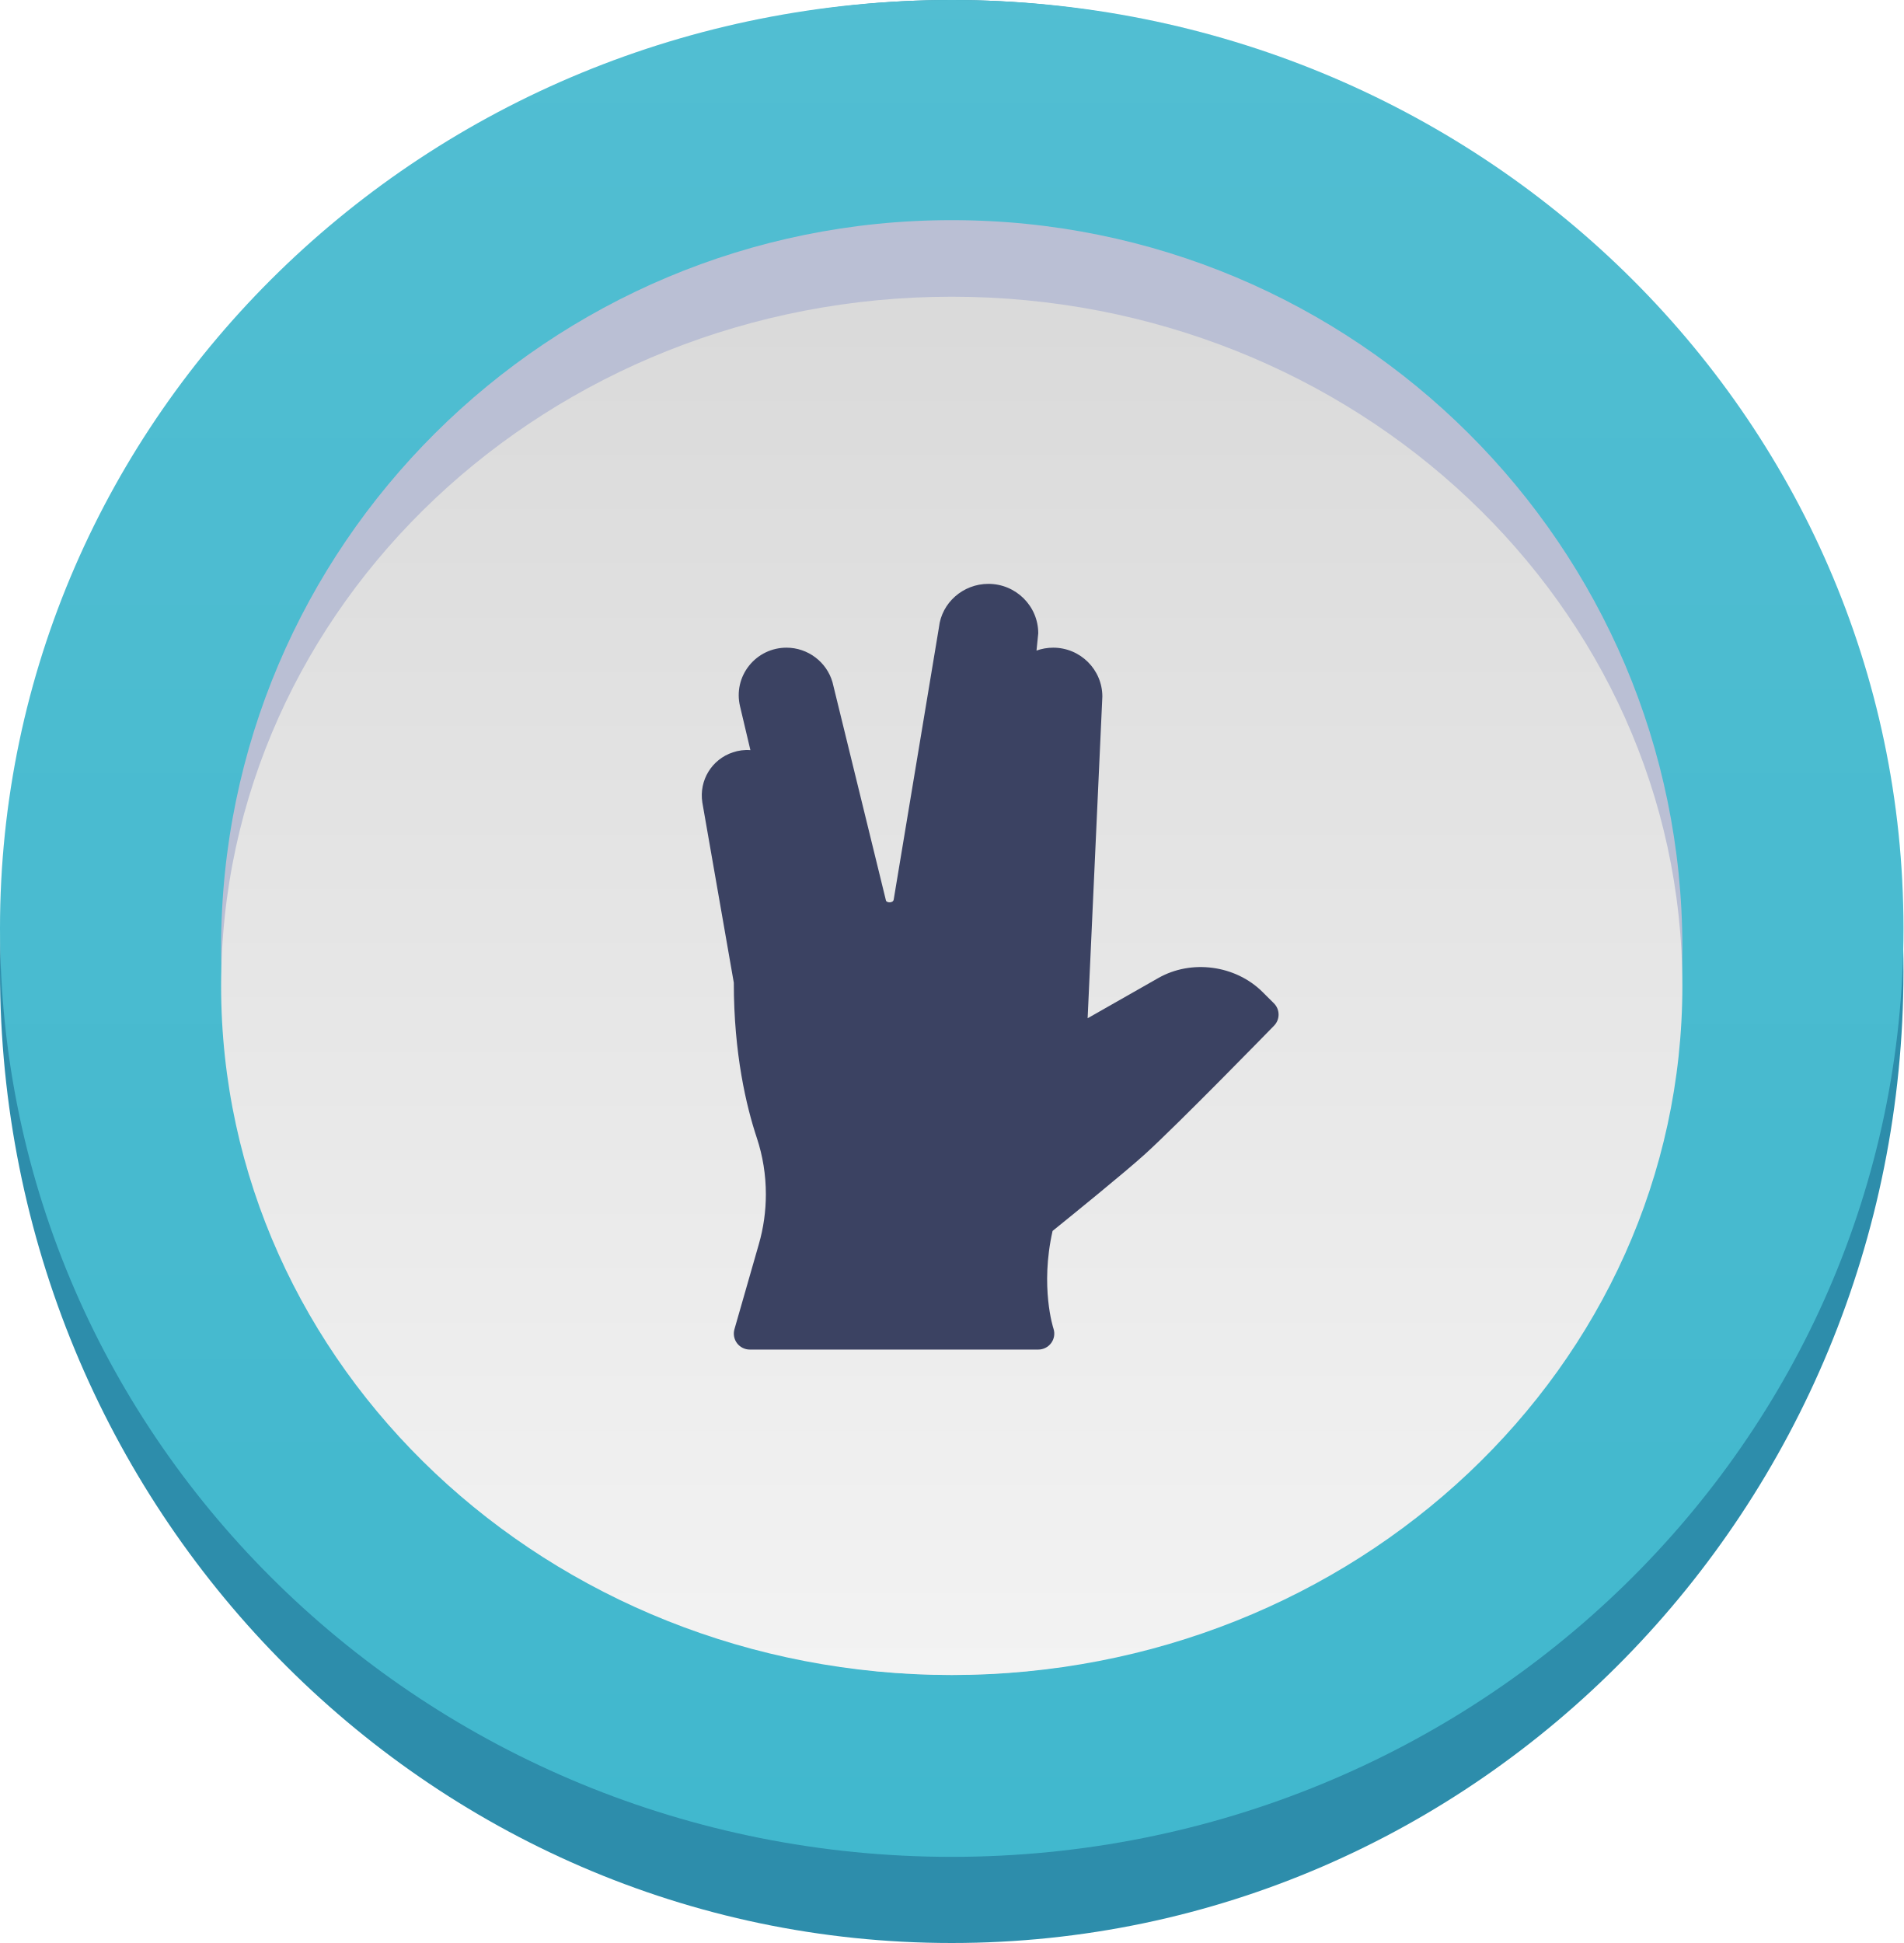
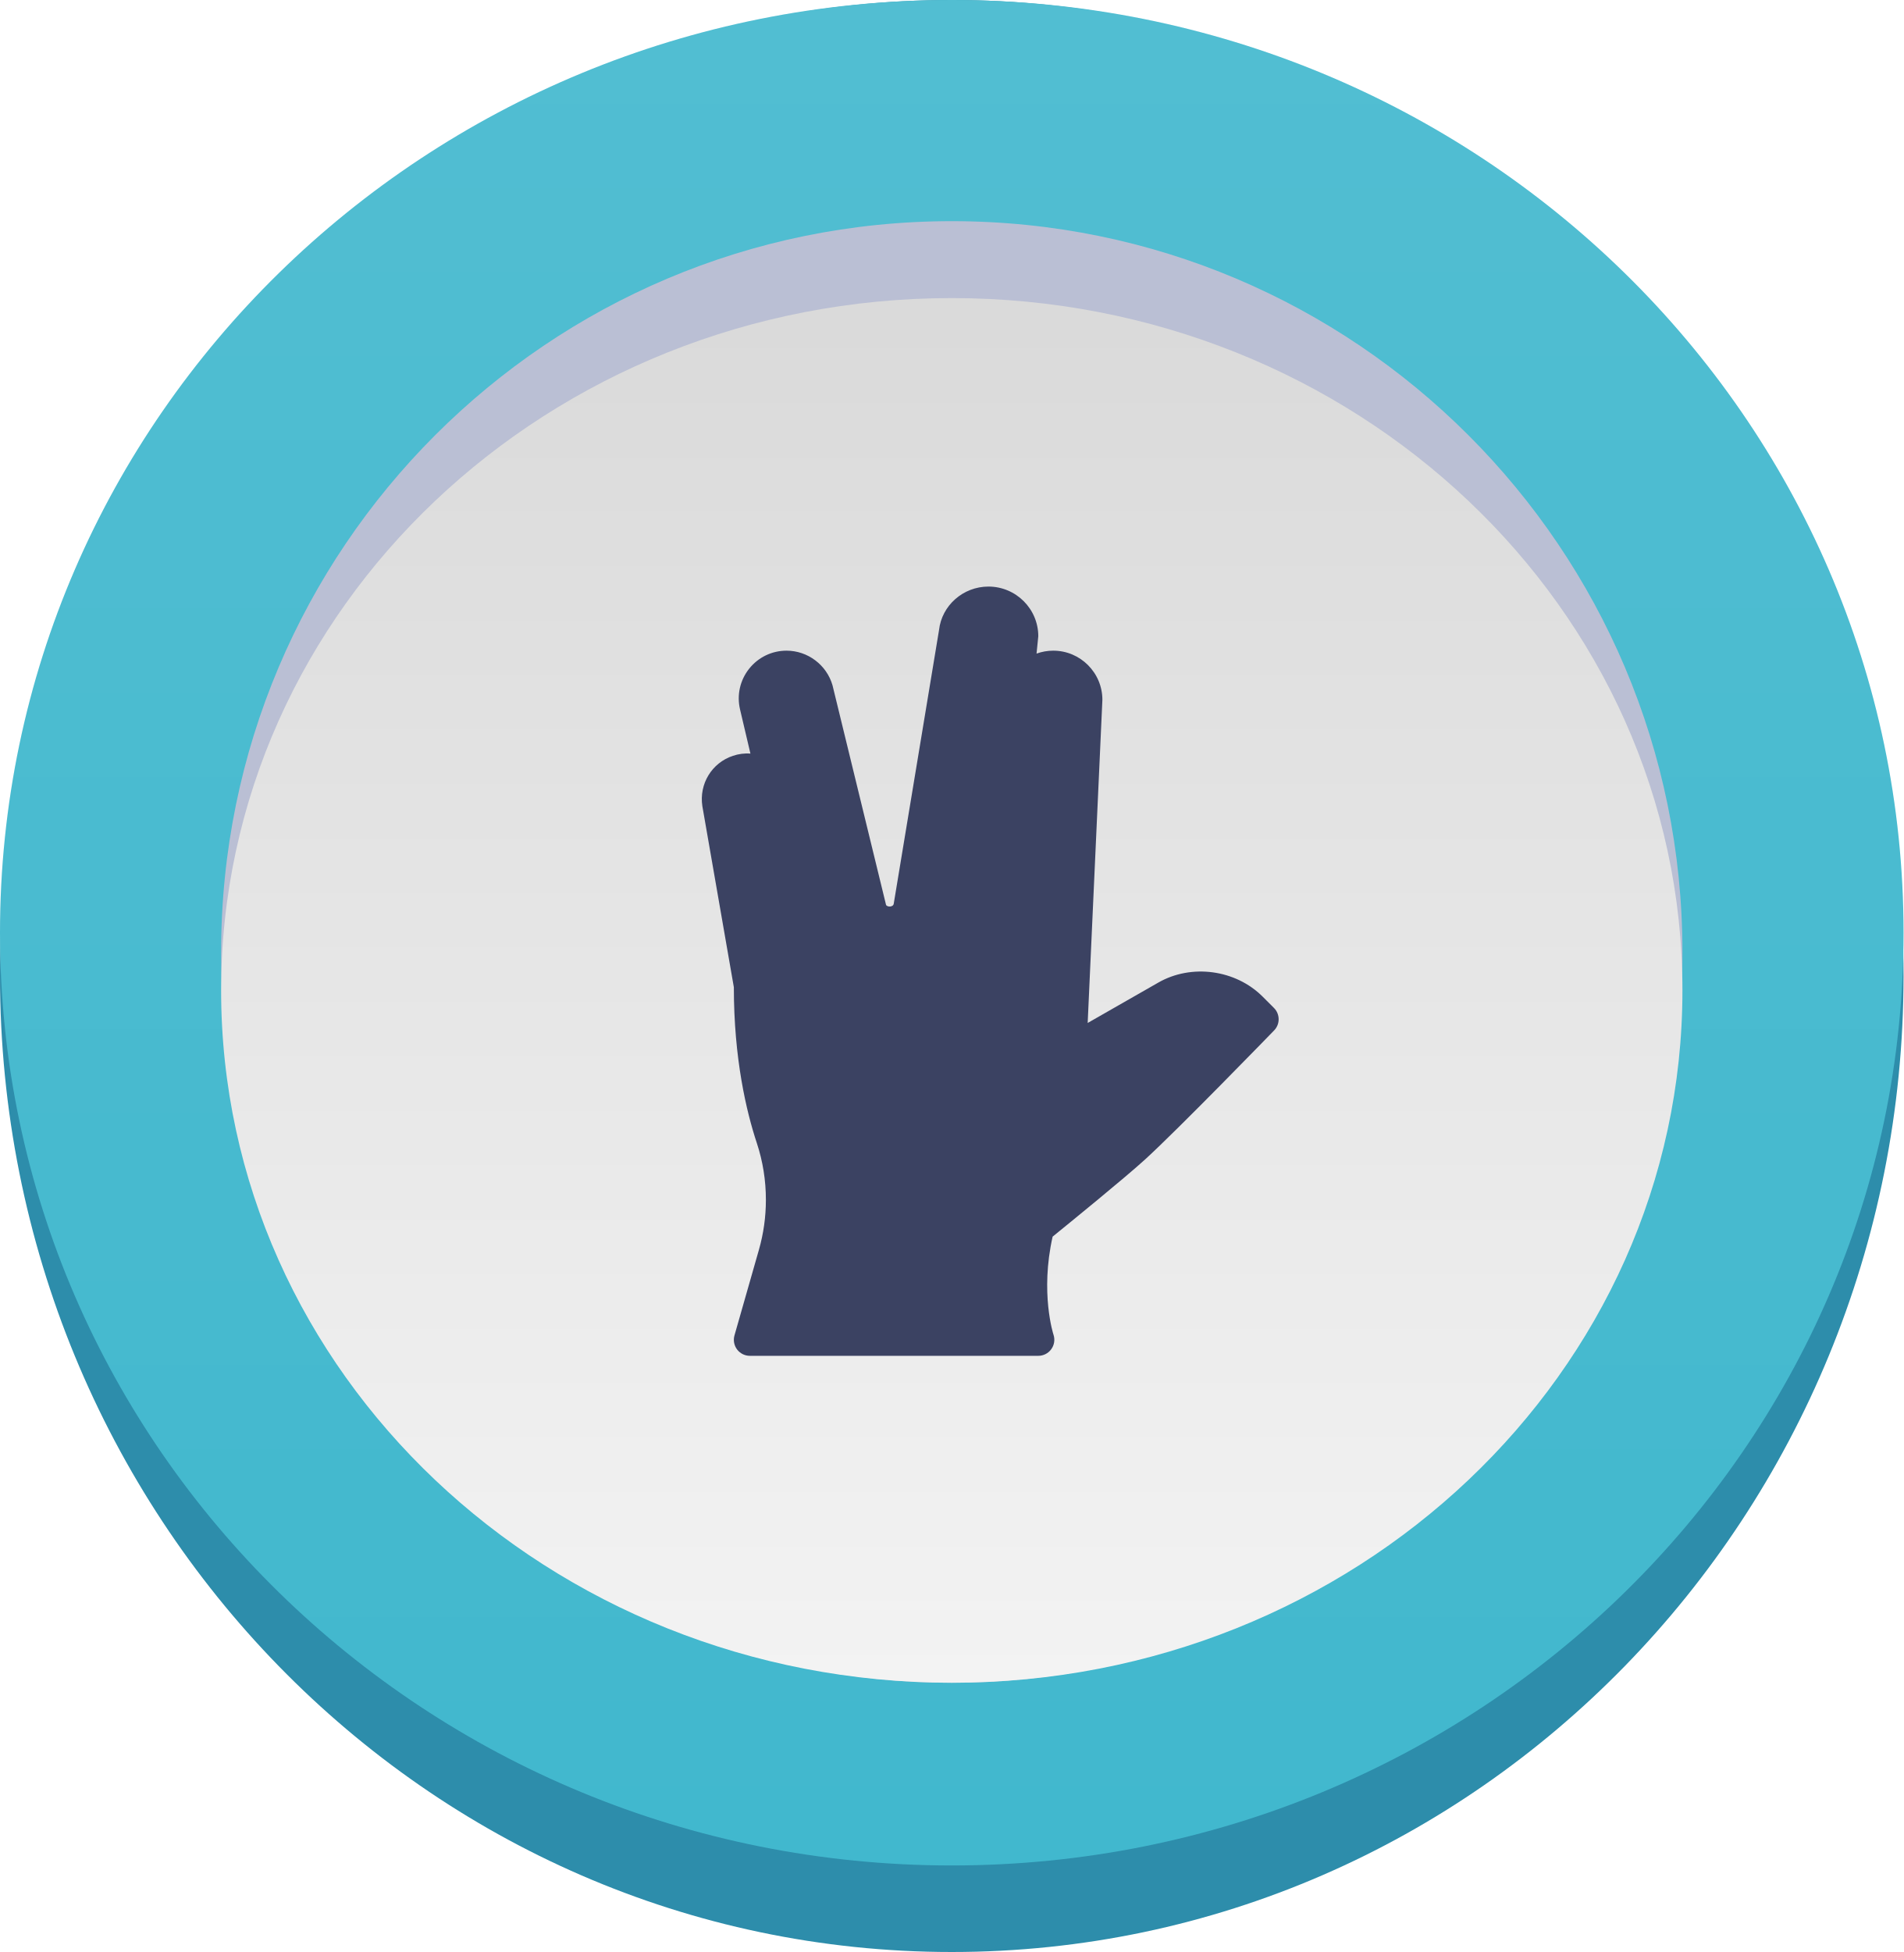
- <svg xmlns="http://www.w3.org/2000/svg" width="145" height="148" viewBox="0 0 145 148" fill="none">
-   <ellipse cx="72.5" cy="74" rx="72.5" ry="74" fill="#2D8DAB" />
-   <ellipse cx="72.5" cy="70.719" rx="72.5" ry="70.719" fill="#3FB7CD" />
-   <ellipse cx="72.5" cy="70.719" rx="72.5" ry="70.719" fill="url(#paint0_linear_0_1104)" />
-   <ellipse cx="72.5" cy="72.177" rx="55.657" ry="55.409" fill="#BABFD4" />
-   <ellipse cx="72.5" cy="75.094" rx="55.657" ry="52.493" fill="url(#paint1_linear_0_1104)" />
-   <path d="M97.041 76.422L96.178 75.563C94.116 73.509 90.746 73.061 88.228 74.502L82.852 77.561L83.973 53.059C83.973 51.005 82.294 49.334 80.23 49.334C79.784 49.334 79.355 49.412 78.957 49.555L79.09 48.241C79.091 46.163 77.386 44.473 75.293 44.473C73.357 44.473 71.734 45.919 71.528 47.772L68.079 68.521C68.034 68.804 67.543 68.775 67.49 68.597L63.416 51.962C62.97 50.415 61.53 49.334 59.914 49.334C58.796 49.334 57.756 49.834 57.06 50.708C56.367 51.581 56.114 52.705 56.371 53.788L57.163 57.138C56.712 57.101 56.259 57.162 55.828 57.307C54.221 57.839 53.241 59.437 53.501 61.124L55.899 74.851C55.899 80.267 56.853 84.274 57.654 86.68C58.109 88.053 58.341 89.497 58.341 90.972C58.341 92.256 58.162 93.534 57.806 94.768L55.947 101.25C55.842 101.616 55.916 102.01 56.145 102.315C56.376 102.619 56.736 102.798 57.12 102.798H79.09C79.484 102.798 79.851 102.611 80.08 102.294C80.311 101.977 80.373 101.569 80.249 101.199C80.237 101.167 79.217 98.029 80.182 93.761C81.408 92.771 85.696 89.299 87.236 87.899C89.782 85.584 96.758 78.431 97.053 78.127C97.518 77.651 97.513 76.892 97.041 76.422Z" fill="#3B4262" />
+ <svg xmlns="http://www.w3.org/2000/svg" width="198" height="203" viewBox="0 0 198 203" fill="none">
+   <ellipse cx="99" cy="101.5" rx="99" ry="101.5" fill="#2D8DAB" />
+   <ellipse cx="99" cy="97" rx="99" ry="97" fill="#3FB7CD" />
+   <ellipse cx="99" cy="97" rx="99" ry="97" fill="url(#paint0_linear_0_1104)" />
+   <circle cx="99" cy="99" r="76" fill="#BABFD4" />
+   <ellipse cx="99" cy="103" rx="76" ry="72" fill="url(#paint1_linear_0_1104)" />
+   <path d="M132.512 104.822L131.333 103.644C128.518 100.826 123.915 100.213 120.477 102.188L113.136 106.384L114.666 72.778C114.666 69.96 112.374 67.667 109.555 67.667C108.946 67.667 108.36 67.775 107.817 67.971L107.999 66.168C107.999 63.318 105.672 61.001 102.814 61.001C100.17 61.001 97.954 62.983 97.674 65.525L92.963 93.985C92.901 94.373 92.231 94.334 92.159 94.09L86.596 71.272C85.987 69.15 84.02 67.667 81.814 67.667C80.287 67.667 78.867 68.354 77.917 69.552C76.97 70.75 76.625 72.291 76.976 73.777L78.057 78.372C77.442 78.322 76.823 78.404 76.234 78.603C74.04 79.334 72.702 81.525 73.057 83.839L76.332 102.667C76.332 110.096 77.634 115.592 78.728 118.893C79.349 120.776 79.665 122.757 79.665 124.78C79.665 126.541 79.421 128.294 78.936 129.986L76.397 138.876C76.253 139.379 76.354 139.92 76.667 140.338C76.983 140.755 77.474 141 77.998 141H107.999C108.536 141 109.038 140.743 109.35 140.309C109.666 139.874 109.751 139.314 109.581 138.806C109.565 138.763 108.172 134.459 109.49 128.605C111.163 127.247 117.02 122.485 119.123 120.564C122.599 117.389 132.124 107.578 132.528 107.161C133.163 106.508 133.156 105.466 132.512 104.822Z" fill="#3B4262" />
  <defs>
-     <linearGradient id="paint0_linear_0_1104" x1="0" y1="0" x2="0" y2="141.438" gradientUnits="userSpaceOnUse">
+     <linearGradient id="paint0_linear_0_1104" x1="0" y1="0" x2="0" y2="194" gradientUnits="userSpaceOnUse">
      <stop stop-color="white" stop-opacity="0.097" />
      <stop offset="1" stop-color="white" stop-opacity="0.01" />
    </linearGradient>
-     <linearGradient id="paint1_linear_0_1104" x1="127.234" y1="127.586" x2="127.234" y2="24.341" gradientUnits="userSpaceOnUse">
+     <linearGradient id="paint1_linear_0_1104" x1="173.74" y1="175" x2="173.74" y2="33.387" gradientUnits="userSpaceOnUse">
      <stop stop-color="#F3F3F3" />
      <stop offset="1" stop-color="#DADADA" />
    </linearGradient>
  </defs>
</svg>
